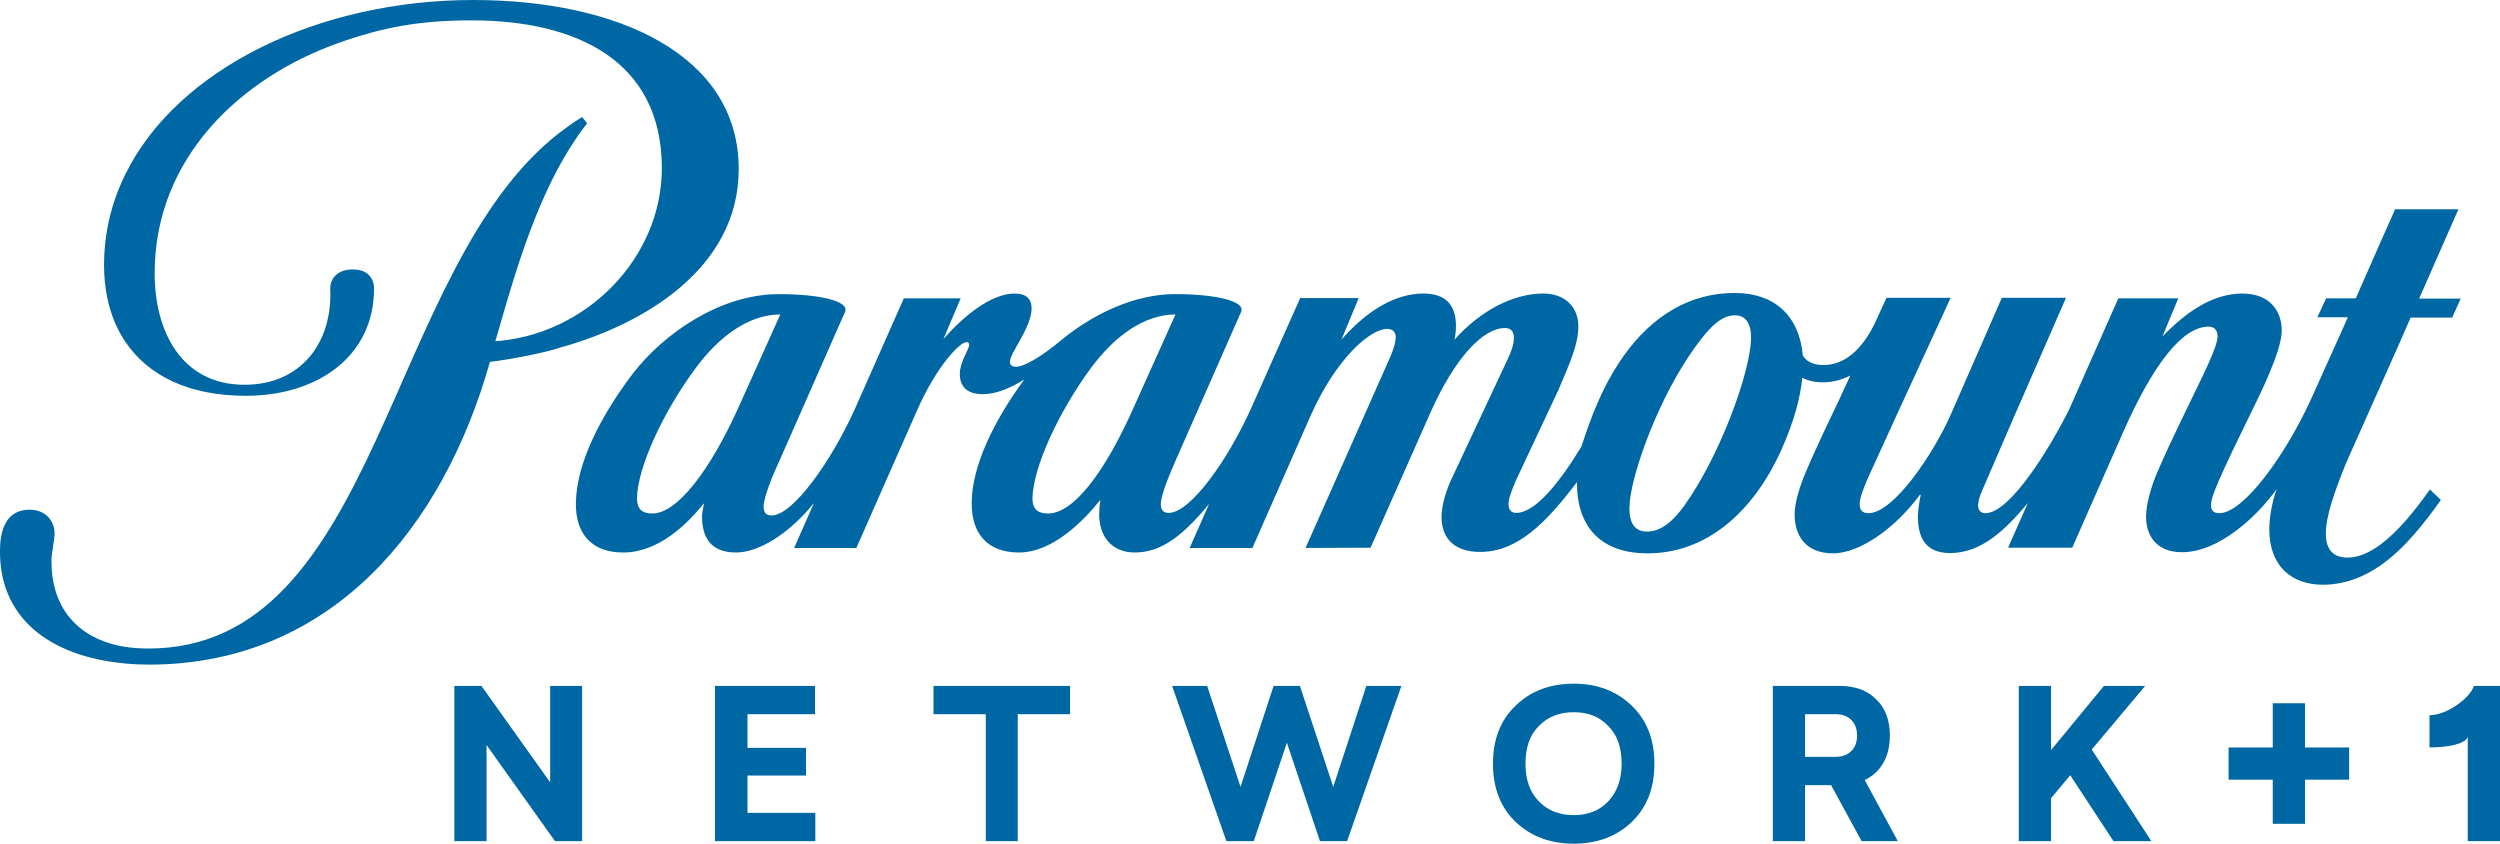
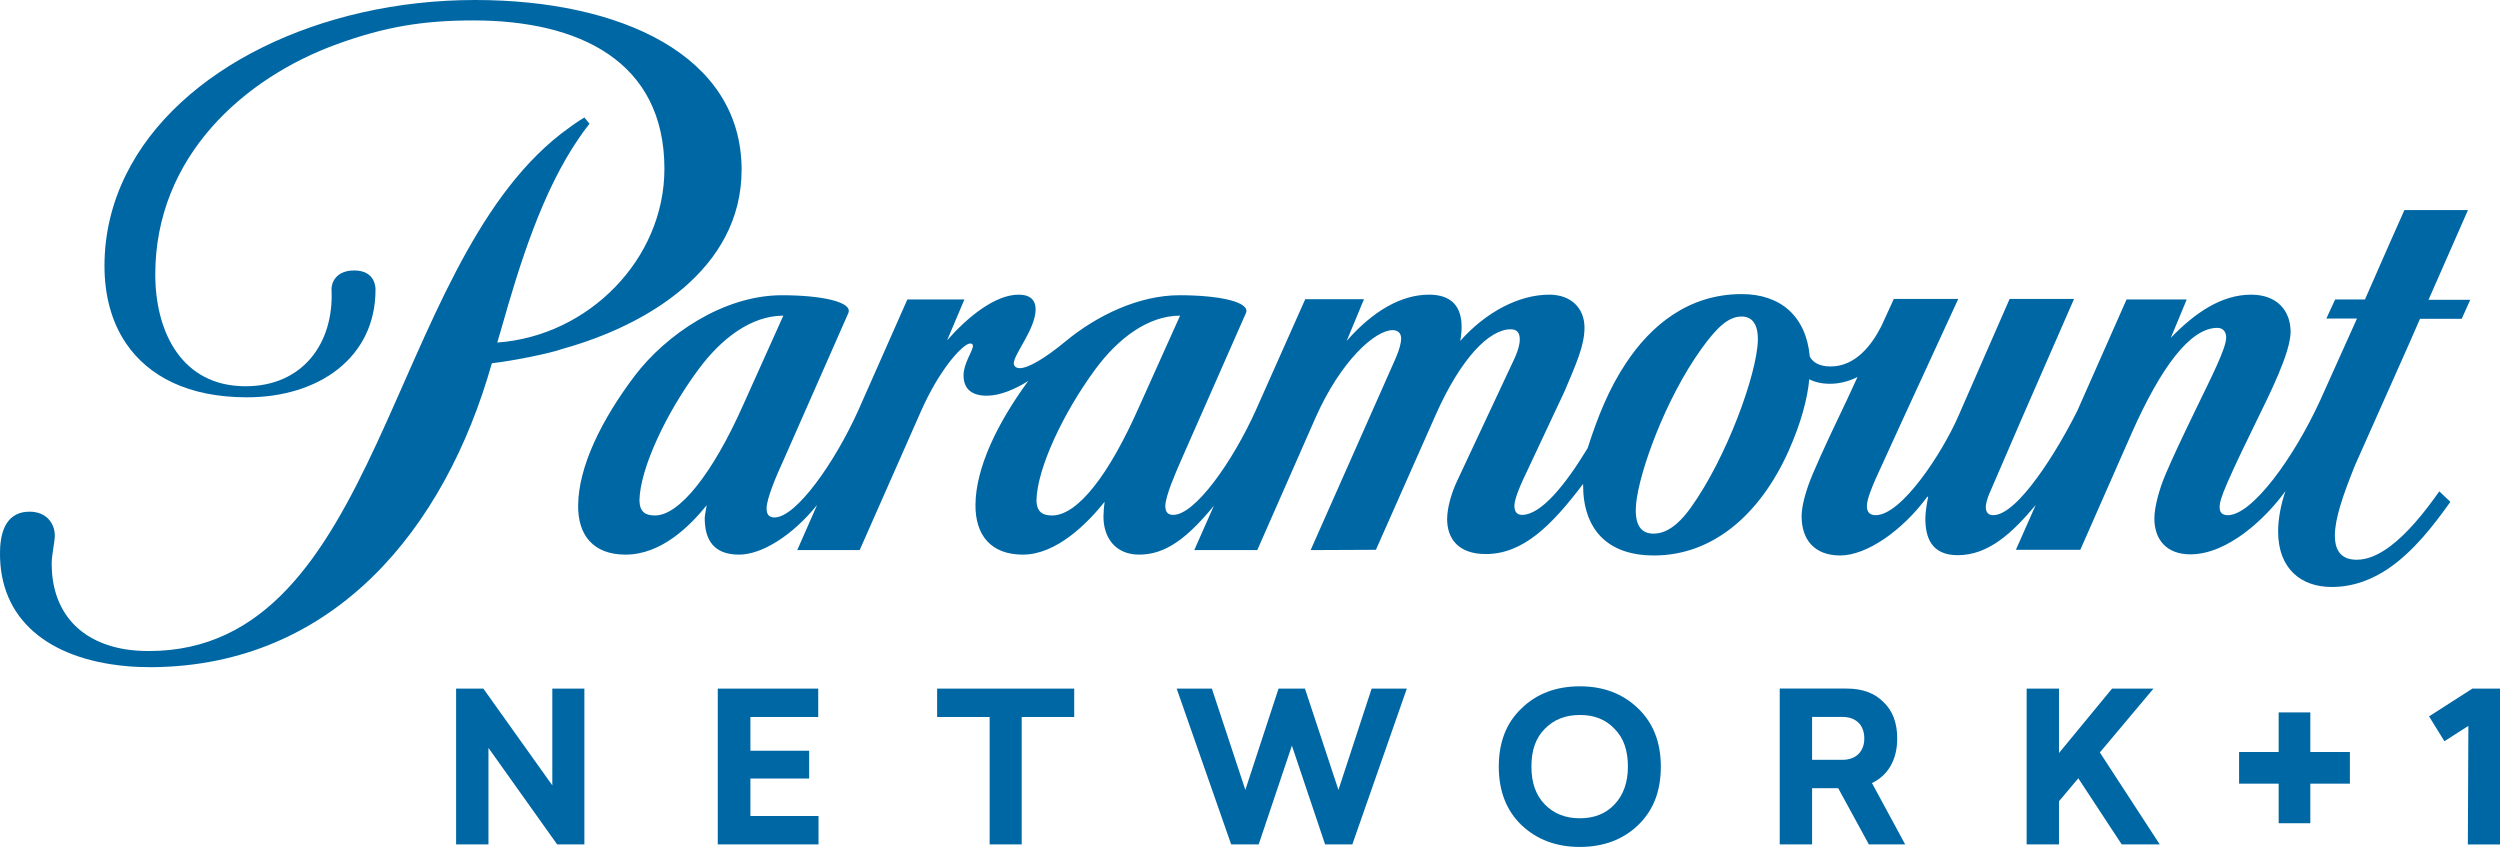
- <svg xmlns="http://www.w3.org/2000/svg" width="812.79" height="274.29" version="1.1" viewBox="0 0 812.79 274.29">
-   <g fill="#0067a5" stroke-width=".919">
+ <svg xmlns="http://www.w3.org/2000/svg" width="809.65" height="274.29" version="1.1" viewBox="0 0 809.65 274.29">
+   <g transform="matrix(2.5635 0 0 2.5635 -1582 -428.84)" fill="#0067a5">
+     <path d="m924 257.79 5.467-3.505h3.521v19.684h-4.087l0.066-14.98-3.027 1.943z" stroke-width="1.038" />
+     <path d="m905 257.29v5h-5v4h5v5h4v-5h5v-4h-5v-5z" style="paint-order:stroke markers fill" />
+   </g>
+   <g transform="translate(.0043379 -.0035)" fill="#0067a5" stroke-width=".919">
    <path d="m799.27 68.045h-20.588l-4.779 10.754-7.996 18.198h-9.651l-2.849 6.158h9.926l-11.948 26.562c-8.548 18.658-22.059 37.132-29.871 37.132-1.654 0-2.665-0.735-2.665-2.482 0-1.562 0.46-3.309 2.482-7.996 2.482-5.699 6.434-13.879 9.375-19.853 4.228-8.64 11.121-22.334 11.121-29.044 0-6.801-4.32-12.04-12.776-12.04-9.559 0-18.106 5.79-26.011 13.97l5.147-12.408h-19.485l-15.901 35.937c-6.342 12.776-19.301 33.915-27.298 33.915-1.654 0-2.39-1.011-2.39-2.665 0-0.919 0.46-2.757 1.195-4.412 0.735-1.654 10.202-23.621 10.202-23.621l17.187-39.338h-20.864l-16.728 38.235c-5.239 11.857-18.29 31.801-26.654 31.801-1.746 0-2.849-0.827-2.849-2.941s1.562-5.882 2.757-8.64l8.732-19.118 18.107-39.338h-20.864l-4.044 8.823c-3.033 5.974-8.272 13.051-16.452 13.051-3.952 0-5.79-1.562-6.71-3.125-1.195-13.235-9.559-20.312-22.059-20.312-17.279 0-29.503 10.202-37.592 22.518-5.423 8.18-9.007 17.095-12.316 27.39-7.353 12.132-15.165 21.599-21.231 21.599-1.562 0-2.482-0.919-2.482-2.941 0-2.298 2.022-6.71 2.757-8.364l13.511-28.768c3.768-8.915 6.434-14.798 6.434-20.588 0-6.25-4.32-10.662-11.397-10.662-9.835 0-20.496 5.607-28.86 14.982 0.276-1.287 0.46-2.849 0.46-4.504 0-6.801-3.401-10.478-10.57-10.478-9.007 0-18.198 5.331-26.654 14.982l5.607-13.511h-19.026l-15.993 35.937c-7.629 16.912-19.761 33.915-26.746 33.915-1.654 0-2.574-0.827-2.574-2.849 0-3.309 3.584-11.305 4.963-14.522l21.14-47.978c1.562-3.584-8.548-5.79-21.507-5.79-13.235 0-26.838 6.618-36.856 14.89-6.985 5.79-12.224 8.732-14.89 8.732-1.287 0-1.93-0.735-1.93-1.562 0-2.941 7.077-11.213 7.077-17.463 0-2.849-1.562-4.779-5.515-4.779-7.629 0-16.544 7.261-23.162 14.798l5.607-13.235h-18.474l-15.901 35.937c-7.629 16.912-20.129 34.651-27.114 34.651-1.654 0-2.574-0.827-2.574-2.941 0-3.217 3.401-11.121 5.331-15.257l21.14-47.978c1.562-3.584-8.548-5.79-21.507-5.79-19.026 0-37.592 12.868-47.61 26.011-10.846 14.338-18.198 29.412-18.382 41.82-0.184 9.926 4.963 16.176 15.349 16.176 11.581 0 20.772-9.191 26.287-15.993-0.092 0.735-0.643 3.217-0.643 4.136 0 6.893 2.757 11.857 11.121 11.857 7.353 0 17.279-6.158 25.276-16.084l-6.434 14.614h20.22l19.761-44.761c6.434-14.614 13.97-22.151 15.993-22.151 0.643 0 0.919 0.276 0.919 0.827 0 1.562-3.033 5.607-3.033 9.467 0 3.952 2.114 6.618 7.537 6.618 4.32 0 9.191-2.114 13.419-4.779-10.11 13.787-17.004 28.217-17.095 40.073-0.092 9.926 5.055 16.176 15.349 16.176 10.937 0 20.956-10.202 26.47-17.095-0.184 1.103-0.368 3.401-0.368 4.779 0 6.71 3.768 12.316 11.581 12.316 8.548 0 15.533-5.331 24.173-15.809l-6.342 14.338h20.404l18.842-42.831c8.272-18.658 19.393-28.401 25-28.401 1.654 0 2.757 0.919 2.757 2.757 0 1.195-0.46 3.217-1.654 6.066l-27.665 62.409 21.14-0.092 19.301-43.567c8.272-18.658 17.463-27.849 24.356-27.849 2.022 0 2.941 1.103 2.941 3.309 0 1.287-0.368 3.309-2.022 6.801l-18.474 39.43c-1.562 3.401-3.033 8.18-3.033 11.948 0 5.974 3.309 11.305 12.5 11.305 12.04 0 21.231-9.099 31.526-22.702l0.092 2.941c0.735 10.846 6.893 20.22 22.886 20.22 18.934 0 34.283-13.143 43.566-33.823 4.136-9.283 6.158-17.187 6.71-23.254 1.746 0.919 3.952 1.471 6.71 1.471 2.574 0 5.699-0.551 8.915-2.206l-3.309 7.169c-3.768 7.904-7.996 16.728-11.121 24.081-2.298 5.423-3.676 10.478-3.676 13.879 0 7.445 4.044 12.684 12.5 12.684 8.456 0 20.037-7.904 28.217-19.026h0.276c-0.46 2.206-0.919 5.331-0.919 6.985 0 6.066 1.838 11.948 10.478 11.948 10.018 0 17.739-7.261 25.276-16.268l-6.434 14.522h20.864l16.636-37.775c9.467-21.323 18.934-34.099 27.757-34.099 1.838 0 2.849 1.287 2.849 3.125 0 3.584-5.055 13.327-9.835 23.254-4.32 8.915-7.537 15.717-9.835 21.14-2.022 4.779-3.584 10.478-3.584 14.246 0 6.526 3.676 11.581 11.673 11.581 12.04 0 24.356-11.581 30.79-20.496-1.471 4.136-2.39 9.099-2.39 13.051 0 12.04 7.353 18.015 17.371 18.015 7.077 0 13.327-2.482 18.75-6.25 7.904-5.515 14.246-13.695 19.669-21.323l-3.584-3.401c-4.963 7.077-10.478 13.787-16.084 17.923-3.493 2.574-7.077 4.228-10.662 4.228-4.32 0-7.077-2.206-7.077-7.812 0-5.515 2.574-12.959 6.526-22.794 0.184-0.46 5.79-13.051 11.213-25.184 4.596-10.294 9.007-20.22 9.835-22.243h13.511l2.757-6.158h-13.511zm-587.13 98.896c-3.033 0-4.963-1.011-5.055-4.871 0.184-10.202 8.548-28.217 19.209-42.555 7.353-9.926 17.004-17.279 27.39-17.279l-13.143 29.228c-9.835 22.059-20.588 35.478-28.401 35.478zm128.58 0c-2.941 0-4.963-1.011-5.055-4.871 0.184-10.202 8.548-28.217 19.118-42.555 7.353-9.926 17.004-17.279 27.39-17.279l-13.143 29.228c-9.835 22.334-20.037 35.478-28.309 35.478zm206.89-2.574c-4.688 6.526-8.64 8.456-12.132 8.456-4.779 0-6.158-3.952-5.607-9.743 1.011-10.202 9.375-33.731 21.14-50.092 5.331-7.445 9.007-10.478 13.051-10.478 3.952 0 5.331 3.401 5.239 7.629-0.276 11.029-10.11 38.051-21.691 54.228z" />
    <path d="m159.29 117.65c7.077-0.827 18.566-3.125 22.978-4.688 27.114-7.537 57.904-25.735 57.904-57.996 0-37.132-39.338-54.963-86.305-54.963-50.092 0-96.047 22.151-113.05 56.525-4.504 9.099-6.985 19.026-6.985 29.595 0 9.559 2.298 18.198 6.985 25.092 7.261 10.662 20.129 17.463 39.154 17.463 23.162 0 41.636-12.776 41.636-34.834 0 0 0.368-6.25-6.893-6.25-5.974 0-7.445 4.044-7.353 6.25 0.827 17.371-9.375 31.25-27.849 31.25-20.588 0-29.228-17.463-29.228-36.213 0-38.327 28.952-63.786 59.007-74.632 15.441-5.607 27.849-7.629 44.025-7.629 34.007 0 61.856 13.051 61.856 48.07 0 29.228-24.54 54.136-54.136 56.25l1.195-4.044c6.066-21.415 13.327-44.853 25.367-62.316 0.735-1.103 1.93-2.757 3.309-4.504l-1.654-2.022c-2.114 1.195-5.974 4.044-7.537 5.239-56.525 44.025-58.18 167.55-133.46 167.55-2.757 0-5.239-0.184-7.629-0.551-15.717-2.574-23.897-13.051-23.897-27.757 0-2.849 1.011-6.893 1.011-9.099 0-3.768-2.574-7.721-8.18-7.721-6.71 0-9.467 5.239-9.559 12.959-0.368 21.967 15.809 34.742 40.717 37.04 2.757 0.276 5.515 0.368 8.456 0.368 58.823-0.46 94.944-44.669 110.11-98.437" />
  </g>
-   <g fill="#0067a5" stroke-width=".919">
+   <g transform="translate(.0043379 -.0035)" fill="#0067a5" stroke-width=".919">
    <path d="m180.43 273.47h8.823v-50.459h-10.386v31.342l-22.334-31.342h-8.823v50.459h10.478v-31.25z" />
    <path d="m264.99 223.01h-32.537v50.459h32.628v-9.191h-22.059v-12.132h19.026v-9.007h-19.026v-10.937h21.967z" />
    <path d="m320.5 273.47h10.386v-41.268h17.004v-9.191h-44.393v9.191h17.004z" />
    <path d="m392.47 223.01h-11.397l17.647 50.459h8.915l10.754-31.986 10.754 31.986h8.823l17.647-50.459-11.397-2.5e-4 -10.754 32.811-10.846-32.811h-8.548l-10.754 32.811z" />
    <path d="m530.52 229.44c-4.963-4.779-11.213-7.169-18.842-7.169-7.721 0-14.062 2.39-18.934 7.169-4.963 4.688-7.353 11.029-7.353 18.842s2.39 14.154 7.353 18.934c4.963 4.688 11.213 7.077 18.934 7.077 7.629 0 13.97-2.39 18.842-7.077 4.963-4.779 7.353-11.029 7.353-18.934s-2.482-14.154-7.353-18.842m-7.629 31.066c-2.849 3.033-6.618 4.504-11.213 4.504-4.688 0-8.456-1.471-11.397-4.504-2.941-3.033-4.32-7.077-4.32-12.224 0-5.239 1.379-9.283 4.32-12.224 2.941-3.033 6.71-4.504 11.397-4.504s8.364 1.471 11.213 4.504c2.941 2.941 4.32 6.985 4.32 12.224 0 5.147-1.471 9.191-4.32 12.224" />
    <path d="m614.43 239.18c0-5.055-1.471-9.007-4.504-11.857-2.941-2.941-6.893-4.32-11.857-4.32l-21.691 2.4e-4v50.459h10.478v-18.198h8.456l9.926 18.198h11.765l-10.754-19.853c5.147-2.482 8.18-7.445 8.18-14.43m-17.647 6.893h-9.926v-13.879h9.926c4.136 0 6.985 2.482 6.985 6.985 0 4.32-2.849 6.893-6.985 6.893" />
-     <path d="m666.82 259.5 6.25-7.445 14.062 21.415h12.316l-19.393-29.779 17.371-20.68h-13.419l-17.187 20.864v-20.864h-10.478v50.459h10.478z" />
-   </g>
-   <g fill="#0067a5">
-     <path d="m738.91 228.64v14.363h-14.35v10.472h14.35v14.35h10.485v-14.35h14.35v-10.471l-14.35-2e-3v-14.363z" stroke-width=".919" style="font-variant-east_asian:normal" />
-     <path d="m804.27 223c-0.892 3.545-8.451 9.528-14.401 9.528v10.472c5.692 0 11.458-1.007 12.437-3.368v33.828h10.485v-50.461z" style="font-variant-east_asian:normal" />
+     <path d="m666.82 259.5 6.25-7.445 14.062 21.415h12.316l-19.393-29.779 17.371-20.68-13.419 2.9e-4 -17.187 20.864v-20.864h-10.478v50.46h10.478z" />
  </g>
</svg>
